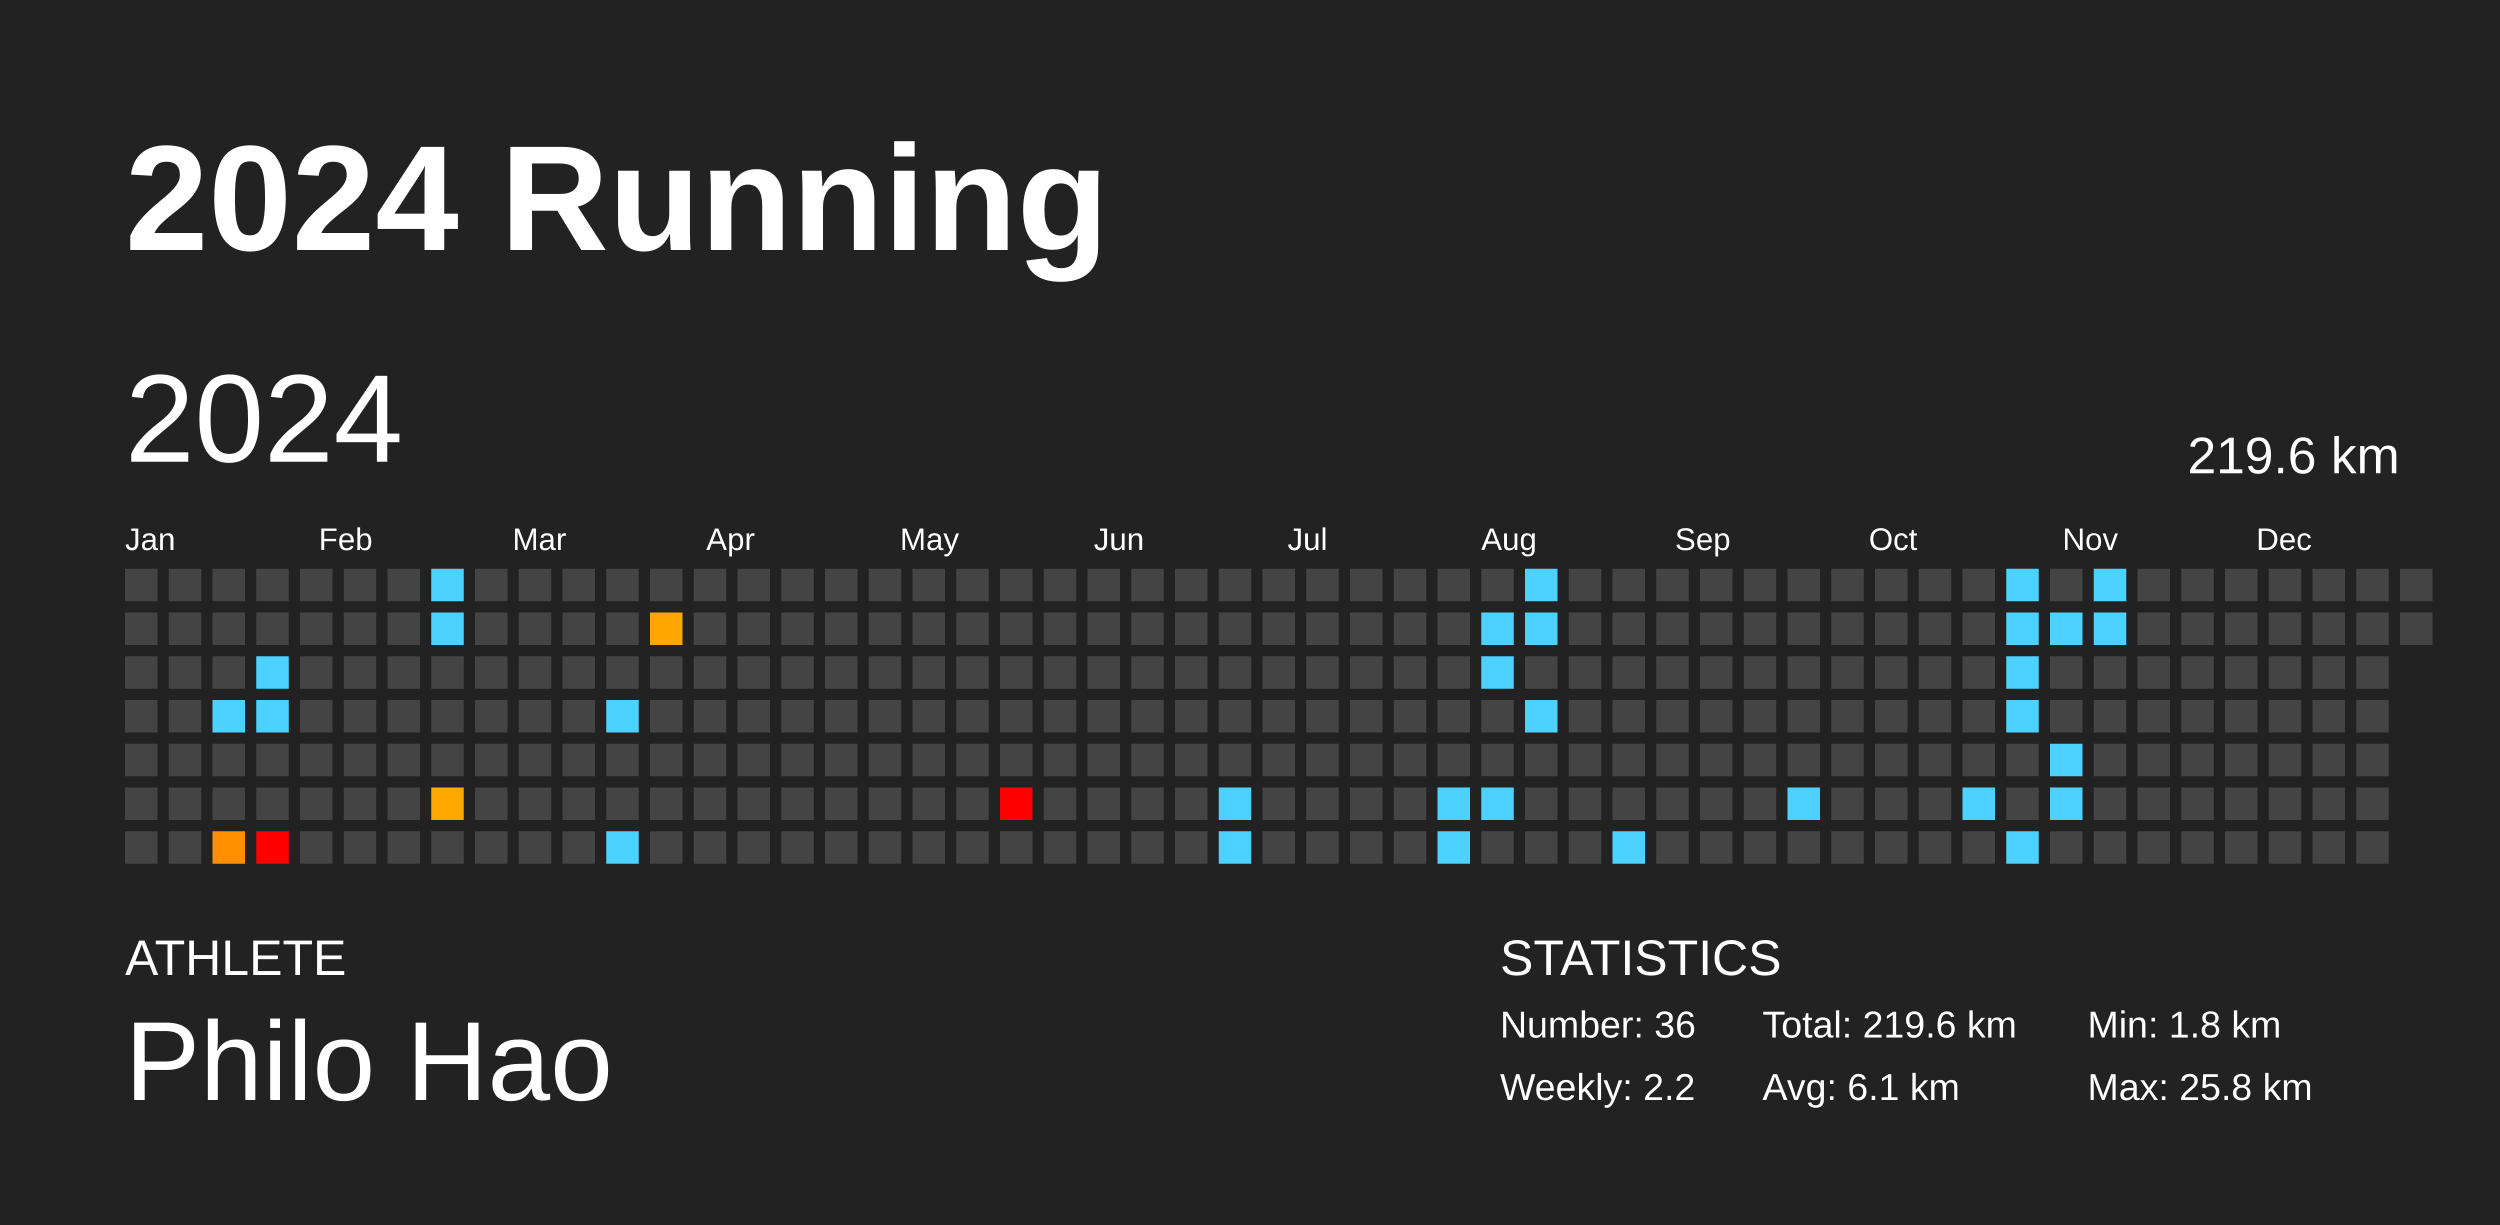
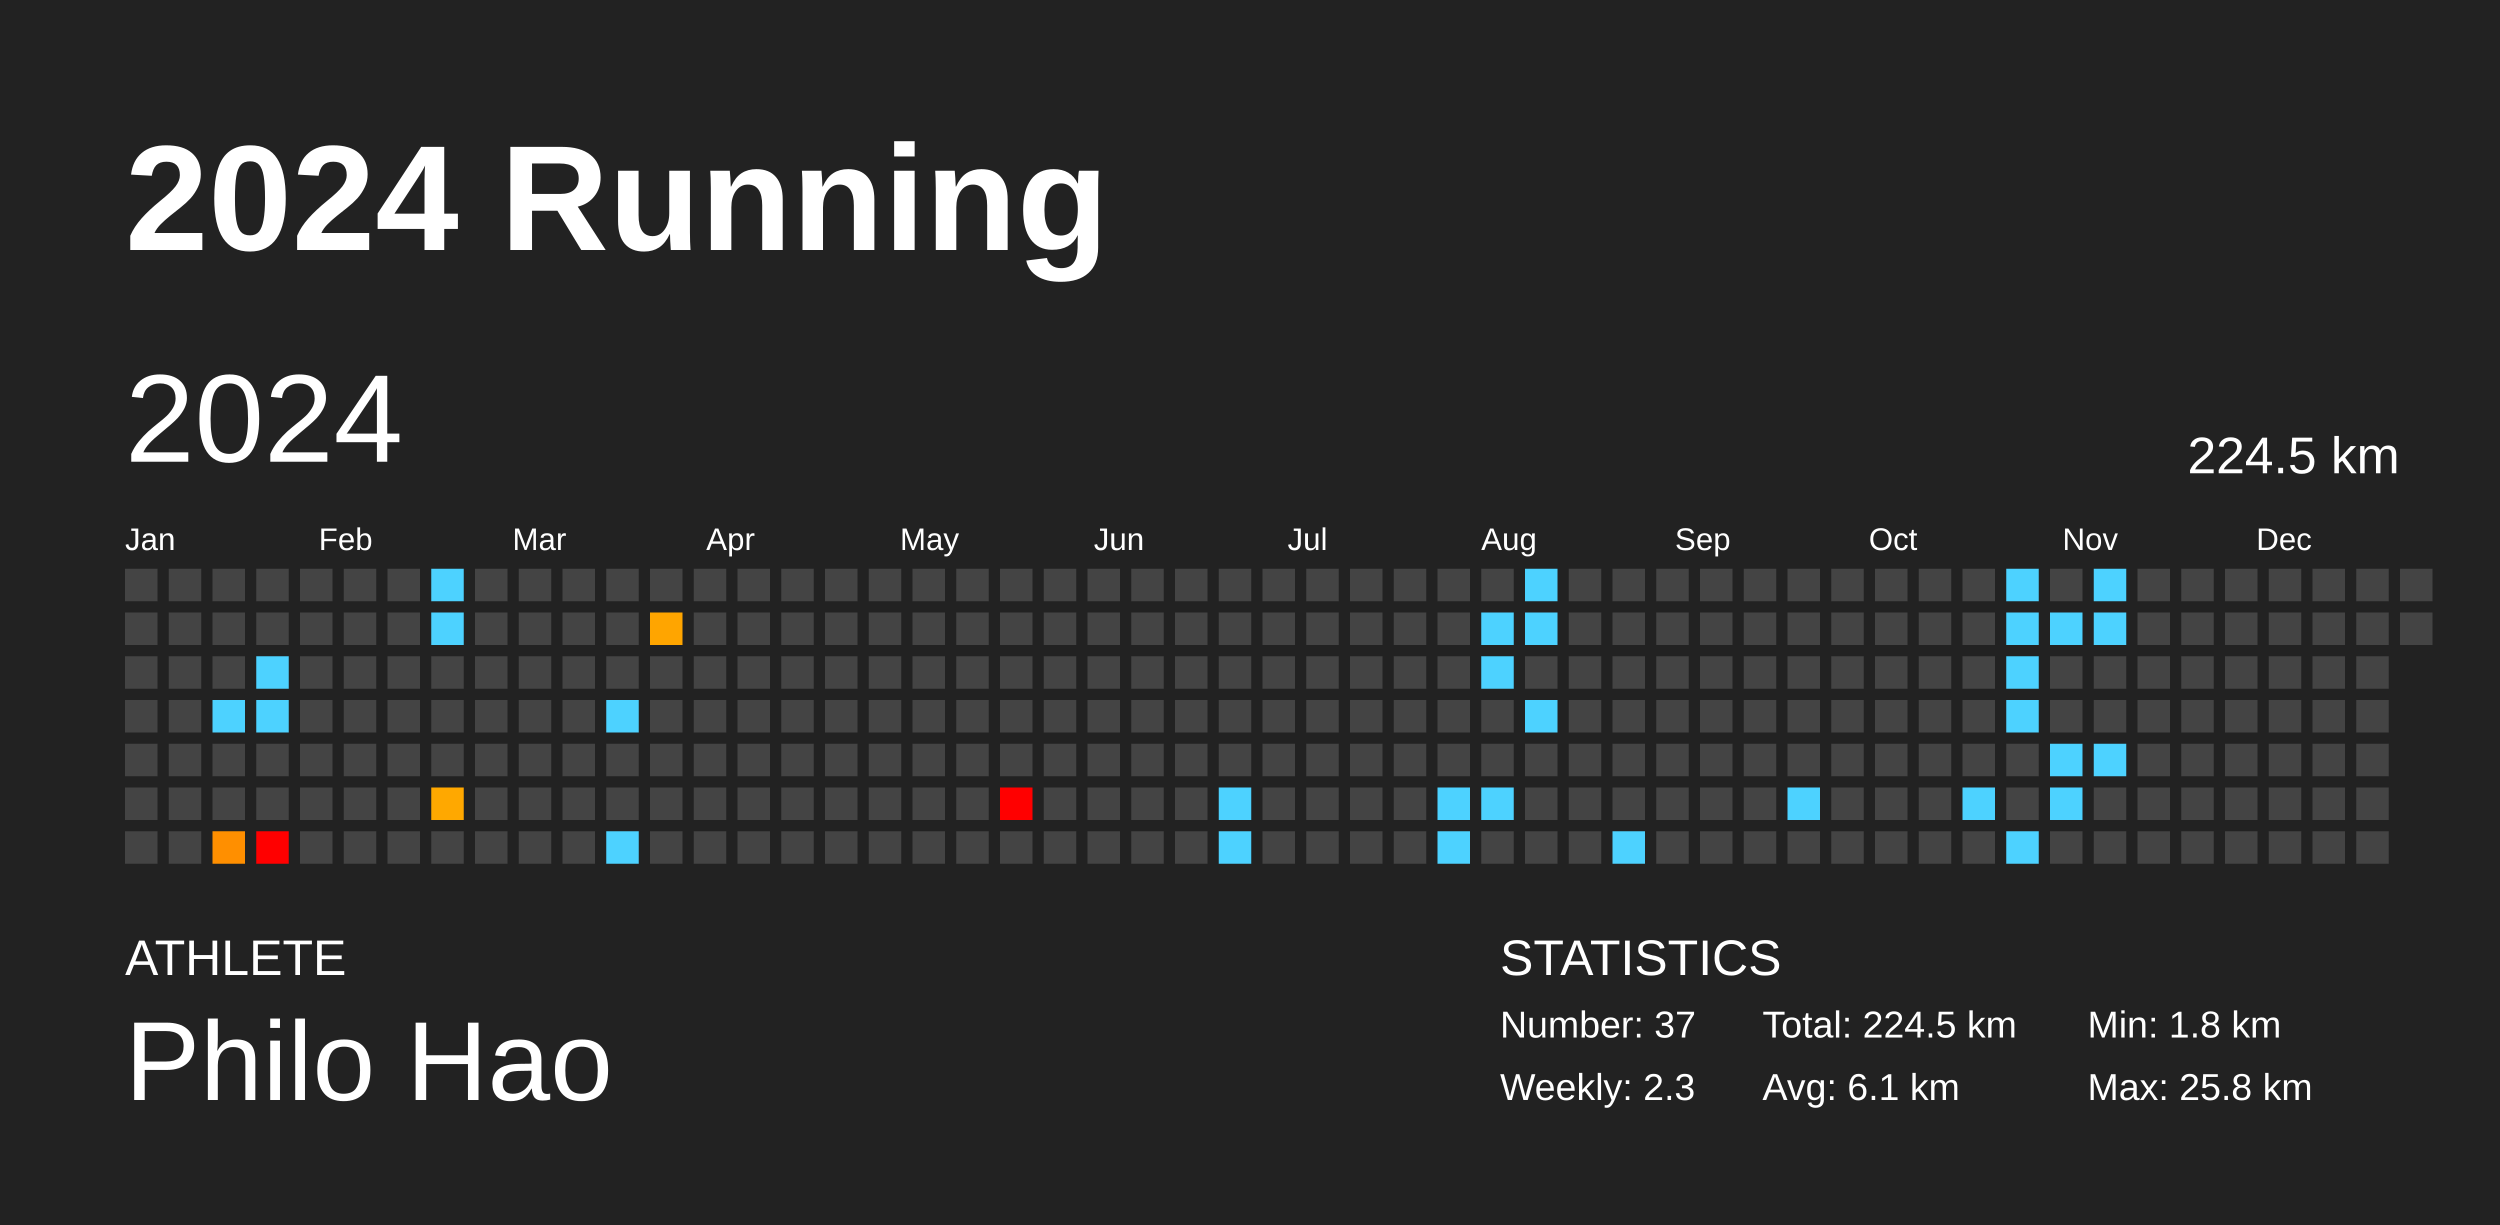
<svg xmlns="http://www.w3.org/2000/svg" baseProfile="full" height="98mm" version="1.1" viewBox="0,0,200,98" width="200mm">
  <defs />
  <rect fill="#222222" height="98" width="200" x="0" y="0" />
  <text fill="#FFFFFF" style="font-size:12px; font-family:Arial; font-weight:bold;" x="10" y="20">2024 Running</text>
  <text fill="#FFFFFF" style="font-size:4px; font-family:Arial" x="10" y="78">ATHLETE</text>
  <text fill="#FFFFFF" style="font-size:9px; font-family:Arial" x="10" y="88">Philo Hao</text>
  <text fill="#FFFFFF" style="font-size:4px; font-family:Arial" x="120" y="78">STATISTICS</text>
-   <text fill="#FFFFFF" style="font-size:3px; font-family:Arial" x="120" y="83">Number: 36</text>
-   <text fill="#FFFFFF" style="font-size:3px; font-family:Arial" x="120" y="88">Weekly: 2.2</text>
-   <text fill="#FFFFFF" style="font-size:3px; font-family:Arial" x="141" y="83">Total: 219.6 km</text>
+   <text fill="#FFFFFF" style="font-size:3px; font-family:Arial" x="120" y="83">Number: 37</text>
+   <text fill="#FFFFFF" style="font-size:3px; font-family:Arial" x="120" y="88">Weekly: 2.3</text>
+   <text fill="#FFFFFF" style="font-size:3px; font-family:Arial" x="141" y="83">Total: 224.5 km</text>
  <text fill="#FFFFFF" style="font-size:3px; font-family:Arial" x="141" y="88">Avg: 6.1 km</text>
  <text fill="#FFFFFF" style="font-size:3px; font-family:Arial" x="167" y="83">Min: 1.8 km</text>
  <text fill="#FFFFFF" style="font-size:3px; font-family:Arial" x="167" y="88">Max: 25.8 km</text>
  <text dominant-baseline="hanging" fill="#FFFFFF" style="font-size:10.0px; font-family:Arial;" x="10" y="30">2024</text>
-   <text dominant-baseline="hanging" fill="#FFFFFF" style="font-size:4.125px; font-family:Arial;" x="175" y="35">219.6 km</text>
+   <text dominant-baseline="hanging" fill="#FFFFFF" style="font-size:4.125px; font-family:Arial;" x="175" y="35">224.5 km</text>
  <text fill="#FFFFFF" style="font-size:2.5px; font-family:Arial" x="10.0" y="44">Jan</text>
  <text fill="#FFFFFF" style="font-size:2.5px; font-family:Arial" x="25.5" y="44">Feb</text>
  <text fill="#FFFFFF" style="font-size:2.5px; font-family:Arial" x="41.0" y="44">Mar</text>
  <text fill="#FFFFFF" style="font-size:2.5px; font-family:Arial" x="56.5" y="44">Apr</text>
  <text fill="#FFFFFF" style="font-size:2.5px; font-family:Arial" x="72.0" y="44">May</text>
  <text fill="#FFFFFF" style="font-size:2.5px; font-family:Arial" x="87.5" y="44">Jun</text>
  <text fill="#FFFFFF" style="font-size:2.5px; font-family:Arial" x="103.0" y="44">Jul</text>
  <text fill="#FFFFFF" style="font-size:2.5px; font-family:Arial" x="118.5" y="44">Aug</text>
  <text fill="#FFFFFF" style="font-size:2.5px; font-family:Arial" x="134.0" y="44">Sep</text>
  <text fill="#FFFFFF" style="font-size:2.5px; font-family:Arial" x="149.5" y="44">Oct</text>
  <text fill="#FFFFFF" style="font-size:2.5px; font-family:Arial" x="165.0" y="44">Nov</text>
  <text fill="#FFFFFF" style="font-size:2.5px; font-family:Arial" x="180.5" y="44">Dec</text>
  <rect fill="#444444" height="2.6" width="2.6" x="10.0" y="45.5" />
  <rect fill="#444444" height="2.6" width="2.6" x="10.0" y="49.0" />
  <rect fill="#444444" height="2.6" width="2.6" x="10.0" y="52.5" />
  <rect fill="#444444" height="2.6" width="2.6" x="10.0" y="56.0" />
  <rect fill="#444444" height="2.6" width="2.6" x="10.0" y="59.5" />
  <rect fill="#444444" height="2.6" width="2.6" x="10.0" y="63.0" />
  <rect fill="#444444" height="2.6" width="2.6" x="10.0" y="66.5" />
  <rect fill="#444444" height="2.6" width="2.6" x="13.5" y="45.5" />
  <rect fill="#444444" height="2.6" width="2.6" x="13.5" y="49.0" />
  <rect fill="#444444" height="2.6" width="2.6" x="13.5" y="52.5" />
  <rect fill="#444444" height="2.6" width="2.6" x="13.5" y="56.0" />
  <rect fill="#444444" height="2.6" width="2.6" x="13.5" y="59.5" />
  <rect fill="#444444" height="2.6" width="2.6" x="13.5" y="63.0" />
  <rect fill="#444444" height="2.6" width="2.6" x="13.5" y="66.5" />
  <rect fill="#444444" height="2.6" width="2.6" x="17.0" y="45.5" />
  <rect fill="#444444" height="2.6" width="2.6" x="17.0" y="49.0" />
  <rect fill="#444444" height="2.6" width="2.6" x="17.0" y="52.5" />
  <rect fill="#4dd2ff" height="2.6" width="2.6" x="17.0" y="56.0" />
  <rect fill="#444444" height="2.6" width="2.6" x="17.0" y="59.5" />
  <rect fill="#444444" height="2.6" width="2.6" x="17.0" y="63.0" />
  <rect fill="#ff8f00" height="2.6" width="2.6" x="17.0" y="66.5" />
  <rect fill="#444444" height="2.6" width="2.6" x="20.5" y="45.5" />
  <rect fill="#444444" height="2.6" width="2.6" x="20.5" y="49.0" />
  <rect fill="#4dd2ff" height="2.6" width="2.6" x="20.5" y="52.5" />
  <rect fill="#4dd2ff" height="2.6" width="2.6" x="20.5" y="56.0" />
  <rect fill="#444444" height="2.6" width="2.6" x="20.5" y="59.5" />
  <rect fill="#444444" height="2.6" width="2.6" x="20.5" y="63.0" />
  <rect fill="red" height="2.6" width="2.6" x="20.5" y="66.5" />
  <rect fill="#444444" height="2.6" width="2.6" x="24.0" y="45.5" />
  <rect fill="#444444" height="2.6" width="2.6" x="24.0" y="49.0" />
  <rect fill="#444444" height="2.6" width="2.6" x="24.0" y="52.5" />
  <rect fill="#444444" height="2.6" width="2.6" x="24.0" y="56.0" />
  <rect fill="#444444" height="2.6" width="2.6" x="24.0" y="59.5" />
  <rect fill="#444444" height="2.6" width="2.6" x="24.0" y="63.0" />
  <rect fill="#444444" height="2.6" width="2.6" x="24.0" y="66.5" />
  <rect fill="#444444" height="2.6" width="2.6" x="27.5" y="45.5" />
  <rect fill="#444444" height="2.6" width="2.6" x="27.5" y="49.0" />
  <rect fill="#444444" height="2.6" width="2.6" x="27.5" y="52.5" />
  <rect fill="#444444" height="2.6" width="2.6" x="27.5" y="56.0" />
  <rect fill="#444444" height="2.6" width="2.6" x="27.5" y="59.5" />
  <rect fill="#444444" height="2.6" width="2.6" x="27.5" y="63.0" />
  <rect fill="#444444" height="2.6" width="2.6" x="27.5" y="66.5" />
  <rect fill="#444444" height="2.6" width="2.6" x="31.0" y="45.5" />
  <rect fill="#444444" height="2.6" width="2.6" x="31.0" y="49.0" />
  <rect fill="#444444" height="2.6" width="2.6" x="31.0" y="52.5" />
  <rect fill="#444444" height="2.6" width="2.6" x="31.0" y="56.0" />
  <rect fill="#444444" height="2.6" width="2.6" x="31.0" y="59.5" />
  <rect fill="#444444" height="2.6" width="2.6" x="31.0" y="63.0" />
  <rect fill="#444444" height="2.6" width="2.6" x="31.0" y="66.5" />
  <rect fill="#4dd2ff" height="2.6" width="2.6" x="34.5" y="45.5" />
  <rect fill="#4dd2ff" height="2.6" width="2.6" x="34.5" y="49.0" />
  <rect fill="#444444" height="2.6" width="2.6" x="34.5" y="52.5" />
  <rect fill="#444444" height="2.6" width="2.6" x="34.5" y="56.0" />
  <rect fill="#444444" height="2.6" width="2.6" x="34.5" y="59.5" />
  <rect fill="#ffa800" height="2.6" width="2.6" x="34.5" y="63.0" />
  <rect fill="#444444" height="2.6" width="2.6" x="34.5" y="66.5" />
  <rect fill="#444444" height="2.6" width="2.6" x="38.0" y="45.5" />
  <rect fill="#444444" height="2.6" width="2.6" x="38.0" y="49.0" />
  <rect fill="#444444" height="2.6" width="2.6" x="38.0" y="52.5" />
  <rect fill="#444444" height="2.6" width="2.6" x="38.0" y="56.0" />
  <rect fill="#444444" height="2.6" width="2.6" x="38.0" y="59.5" />
  <rect fill="#444444" height="2.6" width="2.6" x="38.0" y="63.0" />
  <rect fill="#444444" height="2.6" width="2.6" x="38.0" y="66.5" />
  <rect fill="#444444" height="2.6" width="2.6" x="41.5" y="45.5" />
  <rect fill="#444444" height="2.6" width="2.6" x="41.5" y="49.0" />
  <rect fill="#444444" height="2.6" width="2.6" x="41.5" y="52.5" />
  <rect fill="#444444" height="2.6" width="2.6" x="41.5" y="56.0" />
  <rect fill="#444444" height="2.6" width="2.6" x="41.5" y="59.5" />
  <rect fill="#444444" height="2.6" width="2.6" x="41.5" y="63.0" />
  <rect fill="#444444" height="2.6" width="2.6" x="41.5" y="66.5" />
  <rect fill="#444444" height="2.6" width="2.6" x="45.0" y="45.5" />
  <rect fill="#444444" height="2.6" width="2.6" x="45.0" y="49.0" />
  <rect fill="#444444" height="2.6" width="2.6" x="45.0" y="52.5" />
  <rect fill="#444444" height="2.6" width="2.6" x="45.0" y="56.0" />
  <rect fill="#444444" height="2.6" width="2.6" x="45.0" y="59.5" />
  <rect fill="#444444" height="2.6" width="2.6" x="45.0" y="63.0" />
  <rect fill="#444444" height="2.6" width="2.6" x="45.0" y="66.5" />
  <rect fill="#444444" height="2.6" width="2.6" x="48.5" y="45.5" />
  <rect fill="#444444" height="2.6" width="2.6" x="48.5" y="49.0" />
  <rect fill="#444444" height="2.6" width="2.6" x="48.5" y="52.5" />
  <rect fill="#4dd2ff" height="2.6" width="2.6" x="48.5" y="56.0" />
  <rect fill="#444444" height="2.6" width="2.6" x="48.5" y="59.5" />
  <rect fill="#444444" height="2.6" width="2.6" x="48.5" y="63.0" />
  <rect fill="#4dd2ff" height="2.6" width="2.6" x="48.5" y="66.5" />
  <rect fill="#444444" height="2.6" width="2.6" x="52.0" y="45.5" />
  <rect fill="#ffa500" height="2.6" width="2.6" x="52.0" y="49.0" />
  <rect fill="#444444" height="2.6" width="2.6" x="52.0" y="52.5" />
  <rect fill="#444444" height="2.6" width="2.6" x="52.0" y="56.0" />
  <rect fill="#444444" height="2.6" width="2.6" x="52.0" y="59.5" />
  <rect fill="#444444" height="2.6" width="2.6" x="52.0" y="63.0" />
  <rect fill="#444444" height="2.6" width="2.6" x="52.0" y="66.5" />
  <rect fill="#444444" height="2.6" width="2.6" x="55.5" y="45.5" />
  <rect fill="#444444" height="2.6" width="2.6" x="55.5" y="49.0" />
  <rect fill="#444444" height="2.6" width="2.6" x="55.5" y="52.5" />
  <rect fill="#444444" height="2.6" width="2.6" x="55.5" y="56.0" />
  <rect fill="#444444" height="2.6" width="2.6" x="55.5" y="59.5" />
  <rect fill="#444444" height="2.6" width="2.6" x="55.5" y="63.0" />
  <rect fill="#444444" height="2.6" width="2.6" x="55.5" y="66.5" />
  <rect fill="#444444" height="2.6" width="2.6" x="59.0" y="45.5" />
  <rect fill="#444444" height="2.6" width="2.6" x="59.0" y="49.0" />
  <rect fill="#444444" height="2.6" width="2.6" x="59.0" y="52.5" />
  <rect fill="#444444" height="2.6" width="2.6" x="59.0" y="56.0" />
  <rect fill="#444444" height="2.6" width="2.6" x="59.0" y="59.5" />
  <rect fill="#444444" height="2.6" width="2.6" x="59.0" y="63.0" />
  <rect fill="#444444" height="2.6" width="2.6" x="59.0" y="66.5" />
  <rect fill="#444444" height="2.6" width="2.6" x="62.5" y="45.5" />
  <rect fill="#444444" height="2.6" width="2.6" x="62.5" y="49.0" />
  <rect fill="#444444" height="2.6" width="2.6" x="62.5" y="52.5" />
  <rect fill="#444444" height="2.6" width="2.6" x="62.5" y="56.0" />
  <rect fill="#444444" height="2.6" width="2.6" x="62.5" y="59.5" />
  <rect fill="#444444" height="2.6" width="2.6" x="62.5" y="63.0" />
  <rect fill="#444444" height="2.6" width="2.6" x="62.5" y="66.5" />
  <rect fill="#444444" height="2.6" width="2.6" x="66.0" y="45.5" />
  <rect fill="#444444" height="2.6" width="2.6" x="66.0" y="49.0" />
  <rect fill="#444444" height="2.6" width="2.6" x="66.0" y="52.5" />
  <rect fill="#444444" height="2.6" width="2.6" x="66.0" y="56.0" />
  <rect fill="#444444" height="2.6" width="2.6" x="66.0" y="59.5" />
  <rect fill="#444444" height="2.6" width="2.6" x="66.0" y="63.0" />
  <rect fill="#444444" height="2.6" width="2.6" x="66.0" y="66.5" />
  <rect fill="#444444" height="2.6" width="2.6" x="69.5" y="45.5" />
  <rect fill="#444444" height="2.6" width="2.6" x="69.5" y="49.0" />
  <rect fill="#444444" height="2.6" width="2.6" x="69.5" y="52.5" />
  <rect fill="#444444" height="2.6" width="2.6" x="69.5" y="56.0" />
  <rect fill="#444444" height="2.6" width="2.6" x="69.5" y="59.5" />
  <rect fill="#444444" height="2.6" width="2.6" x="69.5" y="63.0" />
  <rect fill="#444444" height="2.6" width="2.6" x="69.5" y="66.5" />
  <rect fill="#444444" height="2.6" width="2.6" x="73.0" y="45.5" />
  <rect fill="#444444" height="2.6" width="2.6" x="73.0" y="49.0" />
  <rect fill="#444444" height="2.6" width="2.6" x="73.0" y="52.5" />
  <rect fill="#444444" height="2.6" width="2.6" x="73.0" y="56.0" />
  <rect fill="#444444" height="2.6" width="2.6" x="73.0" y="59.5" />
  <rect fill="#444444" height="2.6" width="2.6" x="73.0" y="63.0" />
  <rect fill="#444444" height="2.6" width="2.6" x="73.0" y="66.5" />
  <rect fill="#444444" height="2.6" width="2.6" x="76.5" y="45.5" />
  <rect fill="#444444" height="2.6" width="2.6" x="76.5" y="49.0" />
  <rect fill="#444444" height="2.6" width="2.6" x="76.5" y="52.5" />
  <rect fill="#444444" height="2.6" width="2.6" x="76.5" y="56.0" />
  <rect fill="#444444" height="2.6" width="2.6" x="76.5" y="59.5" />
  <rect fill="#444444" height="2.6" width="2.6" x="76.5" y="63.0" />
  <rect fill="#444444" height="2.6" width="2.6" x="76.5" y="66.5" />
  <rect fill="#444444" height="2.6" width="2.6" x="80.0" y="45.5" />
  <rect fill="#444444" height="2.6" width="2.6" x="80.0" y="49.0" />
  <rect fill="#444444" height="2.6" width="2.6" x="80.0" y="52.5" />
  <rect fill="#444444" height="2.6" width="2.6" x="80.0" y="56.0" />
  <rect fill="#444444" height="2.6" width="2.6" x="80.0" y="59.5" />
  <rect fill="red" height="2.6" width="2.6" x="80.0" y="63.0" />
  <rect fill="#444444" height="2.6" width="2.6" x="80.0" y="66.5" />
  <rect fill="#444444" height="2.6" width="2.6" x="83.5" y="45.5" />
  <rect fill="#444444" height="2.6" width="2.6" x="83.5" y="49.0" />
  <rect fill="#444444" height="2.6" width="2.6" x="83.5" y="52.5" />
  <rect fill="#444444" height="2.6" width="2.6" x="83.5" y="56.0" />
  <rect fill="#444444" height="2.6" width="2.6" x="83.5" y="59.5" />
  <rect fill="#444444" height="2.6" width="2.6" x="83.5" y="63.0" />
  <rect fill="#444444" height="2.6" width="2.6" x="83.5" y="66.5" />
  <rect fill="#444444" height="2.6" width="2.6" x="87.0" y="45.5" />
  <rect fill="#444444" height="2.6" width="2.6" x="87.0" y="49.0" />
  <rect fill="#444444" height="2.6" width="2.6" x="87.0" y="52.5" />
  <rect fill="#444444" height="2.6" width="2.6" x="87.0" y="56.0" />
  <rect fill="#444444" height="2.6" width="2.6" x="87.0" y="59.5" />
  <rect fill="#444444" height="2.6" width="2.6" x="87.0" y="63.0" />
  <rect fill="#444444" height="2.6" width="2.6" x="87.0" y="66.5" />
  <rect fill="#444444" height="2.6" width="2.6" x="90.5" y="45.5" />
  <rect fill="#444444" height="2.6" width="2.6" x="90.5" y="49.0" />
  <rect fill="#444444" height="2.6" width="2.6" x="90.5" y="52.5" />
  <rect fill="#444444" height="2.6" width="2.6" x="90.5" y="56.0" />
  <rect fill="#444444" height="2.6" width="2.6" x="90.5" y="59.5" />
  <rect fill="#444444" height="2.6" width="2.6" x="90.5" y="63.0" />
  <rect fill="#444444" height="2.6" width="2.6" x="90.5" y="66.5" />
  <rect fill="#444444" height="2.6" width="2.6" x="94.0" y="45.5" />
  <rect fill="#444444" height="2.6" width="2.6" x="94.0" y="49.0" />
  <rect fill="#444444" height="2.6" width="2.6" x="94.0" y="52.5" />
  <rect fill="#444444" height="2.6" width="2.6" x="94.0" y="56.0" />
  <rect fill="#444444" height="2.6" width="2.6" x="94.0" y="59.5" />
  <rect fill="#444444" height="2.6" width="2.6" x="94.0" y="63.0" />
  <rect fill="#444444" height="2.6" width="2.6" x="94.0" y="66.5" />
  <rect fill="#444444" height="2.6" width="2.6" x="97.5" y="45.5" />
  <rect fill="#444444" height="2.6" width="2.6" x="97.5" y="49.0" />
  <rect fill="#444444" height="2.6" width="2.6" x="97.5" y="52.5" />
  <rect fill="#444444" height="2.6" width="2.6" x="97.5" y="56.0" />
  <rect fill="#444444" height="2.6" width="2.6" x="97.5" y="59.5" />
  <rect fill="#4dd2ff" height="2.6" width="2.6" x="97.5" y="63.0" />
  <rect fill="#4dd2ff" height="2.6" width="2.6" x="97.5" y="66.5" />
  <rect fill="#444444" height="2.6" width="2.6" x="101.0" y="45.5" />
  <rect fill="#444444" height="2.6" width="2.6" x="101.0" y="49.0" />
  <rect fill="#444444" height="2.6" width="2.6" x="101.0" y="52.5" />
  <rect fill="#444444" height="2.6" width="2.6" x="101.0" y="56.0" />
  <rect fill="#444444" height="2.6" width="2.6" x="101.0" y="59.5" />
  <rect fill="#444444" height="2.6" width="2.6" x="101.0" y="63.0" />
  <rect fill="#444444" height="2.6" width="2.6" x="101.0" y="66.5" />
  <rect fill="#444444" height="2.6" width="2.6" x="104.5" y="45.5" />
  <rect fill="#444444" height="2.6" width="2.6" x="104.5" y="49.0" />
  <rect fill="#444444" height="2.6" width="2.6" x="104.5" y="52.5" />
  <rect fill="#444444" height="2.6" width="2.6" x="104.5" y="56.0" />
  <rect fill="#444444" height="2.6" width="2.6" x="104.5" y="59.5" />
  <rect fill="#444444" height="2.6" width="2.6" x="104.5" y="63.0" />
  <rect fill="#444444" height="2.6" width="2.6" x="104.5" y="66.5" />
  <rect fill="#444444" height="2.6" width="2.6" x="108.0" y="45.5" />
  <rect fill="#444444" height="2.6" width="2.6" x="108.0" y="49.0" />
  <rect fill="#444444" height="2.6" width="2.6" x="108.0" y="52.5" />
  <rect fill="#444444" height="2.6" width="2.6" x="108.0" y="56.0" />
  <rect fill="#444444" height="2.6" width="2.6" x="108.0" y="59.5" />
  <rect fill="#444444" height="2.6" width="2.6" x="108.0" y="63.0" />
  <rect fill="#444444" height="2.6" width="2.6" x="108.0" y="66.5" />
  <rect fill="#444444" height="2.6" width="2.6" x="111.5" y="45.5" />
  <rect fill="#444444" height="2.6" width="2.6" x="111.5" y="49.0" />
  <rect fill="#444444" height="2.6" width="2.6" x="111.5" y="52.5" />
  <rect fill="#444444" height="2.6" width="2.6" x="111.5" y="56.0" />
  <rect fill="#444444" height="2.6" width="2.6" x="111.5" y="59.5" />
  <rect fill="#444444" height="2.6" width="2.6" x="111.5" y="63.0" />
  <rect fill="#444444" height="2.6" width="2.6" x="111.5" y="66.5" />
  <rect fill="#444444" height="2.6" width="2.6" x="115.0" y="45.5" />
  <rect fill="#444444" height="2.6" width="2.6" x="115.0" y="49.0" />
  <rect fill="#444444" height="2.6" width="2.6" x="115.0" y="52.5" />
  <rect fill="#444444" height="2.6" width="2.6" x="115.0" y="56.0" />
  <rect fill="#444444" height="2.6" width="2.6" x="115.0" y="59.5" />
  <rect fill="#4dd2ff" height="2.6" width="2.6" x="115.0" y="63.0" />
  <rect fill="#4dd2ff" height="2.6" width="2.6" x="115.0" y="66.5" />
  <rect fill="#444444" height="2.6" width="2.6" x="118.5" y="45.5" />
  <rect fill="#4dd2ff" height="2.6" width="2.6" x="118.5" y="49.0" />
  <rect fill="#4dd2ff" height="2.6" width="2.6" x="118.5" y="52.5" />
  <rect fill="#444444" height="2.6" width="2.6" x="118.5" y="56.0" />
  <rect fill="#444444" height="2.6" width="2.6" x="118.5" y="59.5" />
  <rect fill="#4dd2ff" height="2.6" width="2.6" x="118.5" y="63.0" />
  <rect fill="#444444" height="2.6" width="2.6" x="118.5" y="66.5" />
  <rect fill="#4dd2ff" height="2.6" width="2.6" x="122.0" y="45.5" />
  <rect fill="#4dd2ff" height="2.6" width="2.6" x="122.0" y="49.0" />
  <rect fill="#444444" height="2.6" width="2.6" x="122.0" y="52.5" />
  <rect fill="#4dd2ff" height="2.6" width="2.6" x="122.0" y="56.0" />
  <rect fill="#444444" height="2.6" width="2.6" x="122.0" y="59.5" />
  <rect fill="#444444" height="2.6" width="2.6" x="122.0" y="63.0" />
  <rect fill="#444444" height="2.6" width="2.6" x="122.0" y="66.5" />
  <rect fill="#444444" height="2.6" width="2.6" x="125.5" y="45.5" />
  <rect fill="#444444" height="2.6" width="2.6" x="125.5" y="49.0" />
  <rect fill="#444444" height="2.6" width="2.6" x="125.5" y="52.5" />
  <rect fill="#444444" height="2.6" width="2.6" x="125.5" y="56.0" />
  <rect fill="#444444" height="2.6" width="2.6" x="125.5" y="59.5" />
  <rect fill="#444444" height="2.6" width="2.6" x="125.5" y="63.0" />
  <rect fill="#444444" height="2.6" width="2.6" x="125.5" y="66.5" />
  <rect fill="#444444" height="2.6" width="2.6" x="129.0" y="45.5" />
  <rect fill="#444444" height="2.6" width="2.6" x="129.0" y="49.0" />
  <rect fill="#444444" height="2.6" width="2.6" x="129.0" y="52.5" />
  <rect fill="#444444" height="2.6" width="2.6" x="129.0" y="56.0" />
  <rect fill="#444444" height="2.6" width="2.6" x="129.0" y="59.5" />
  <rect fill="#444444" height="2.6" width="2.6" x="129.0" y="63.0" />
  <rect fill="#4dd2ff" height="2.6" width="2.6" x="129.0" y="66.5" />
  <rect fill="#444444" height="2.6" width="2.6" x="132.5" y="45.5" />
  <rect fill="#444444" height="2.6" width="2.6" x="132.5" y="49.0" />
  <rect fill="#444444" height="2.6" width="2.6" x="132.5" y="52.5" />
  <rect fill="#444444" height="2.6" width="2.6" x="132.5" y="56.0" />
  <rect fill="#444444" height="2.6" width="2.6" x="132.5" y="59.5" />
  <rect fill="#444444" height="2.6" width="2.6" x="132.5" y="63.0" />
  <rect fill="#444444" height="2.6" width="2.6" x="132.5" y="66.5" />
  <rect fill="#444444" height="2.6" width="2.6" x="136.0" y="45.5" />
  <rect fill="#444444" height="2.6" width="2.6" x="136.0" y="49.0" />
  <rect fill="#444444" height="2.6" width="2.6" x="136.0" y="52.5" />
  <rect fill="#444444" height="2.6" width="2.6" x="136.0" y="56.0" />
  <rect fill="#444444" height="2.6" width="2.6" x="136.0" y="59.5" />
  <rect fill="#444444" height="2.6" width="2.6" x="136.0" y="63.0" />
  <rect fill="#444444" height="2.6" width="2.6" x="136.0" y="66.5" />
  <rect fill="#444444" height="2.6" width="2.6" x="139.5" y="45.5" />
  <rect fill="#444444" height="2.6" width="2.6" x="139.5" y="49.0" />
  <rect fill="#444444" height="2.6" width="2.6" x="139.5" y="52.5" />
  <rect fill="#444444" height="2.6" width="2.6" x="139.5" y="56.0" />
  <rect fill="#444444" height="2.6" width="2.6" x="139.5" y="59.5" />
  <rect fill="#444444" height="2.6" width="2.6" x="139.5" y="63.0" />
  <rect fill="#444444" height="2.6" width="2.6" x="139.5" y="66.5" />
  <rect fill="#444444" height="2.6" width="2.6" x="143.0" y="45.5" />
  <rect fill="#444444" height="2.6" width="2.6" x="143.0" y="49.0" />
  <rect fill="#444444" height="2.6" width="2.6" x="143.0" y="52.5" />
  <rect fill="#444444" height="2.6" width="2.6" x="143.0" y="56.0" />
  <rect fill="#444444" height="2.6" width="2.6" x="143.0" y="59.5" />
  <rect fill="#4dd2ff" height="2.6" width="2.6" x="143.0" y="63.0" />
  <rect fill="#444444" height="2.6" width="2.6" x="143.0" y="66.5" />
  <rect fill="#444444" height="2.6" width="2.6" x="146.5" y="45.5" />
  <rect fill="#444444" height="2.6" width="2.6" x="146.5" y="49.0" />
  <rect fill="#444444" height="2.6" width="2.6" x="146.5" y="52.5" />
  <rect fill="#444444" height="2.6" width="2.6" x="146.5" y="56.0" />
  <rect fill="#444444" height="2.6" width="2.6" x="146.5" y="59.5" />
  <rect fill="#444444" height="2.6" width="2.6" x="146.5" y="63.0" />
  <rect fill="#444444" height="2.6" width="2.6" x="146.5" y="66.5" />
  <rect fill="#444444" height="2.6" width="2.6" x="150.0" y="45.5" />
  <rect fill="#444444" height="2.6" width="2.6" x="150.0" y="49.0" />
  <rect fill="#444444" height="2.6" width="2.6" x="150.0" y="52.5" />
  <rect fill="#444444" height="2.6" width="2.6" x="150.0" y="56.0" />
  <rect fill="#444444" height="2.6" width="2.6" x="150.0" y="59.5" />
  <rect fill="#444444" height="2.6" width="2.6" x="150.0" y="63.0" />
  <rect fill="#444444" height="2.6" width="2.6" x="150.0" y="66.5" />
  <rect fill="#444444" height="2.6" width="2.6" x="153.5" y="45.5" />
  <rect fill="#444444" height="2.6" width="2.6" x="153.5" y="49.0" />
  <rect fill="#444444" height="2.6" width="2.6" x="153.5" y="52.5" />
  <rect fill="#444444" height="2.6" width="2.6" x="153.5" y="56.0" />
  <rect fill="#444444" height="2.6" width="2.6" x="153.5" y="59.5" />
  <rect fill="#444444" height="2.6" width="2.6" x="153.5" y="63.0" />
  <rect fill="#444444" height="2.6" width="2.6" x="153.5" y="66.5" />
  <rect fill="#444444" height="2.6" width="2.6" x="157.0" y="45.5" />
  <rect fill="#444444" height="2.6" width="2.6" x="157.0" y="49.0" />
  <rect fill="#444444" height="2.6" width="2.6" x="157.0" y="52.5" />
  <rect fill="#444444" height="2.6" width="2.6" x="157.0" y="56.0" />
  <rect fill="#444444" height="2.6" width="2.6" x="157.0" y="59.5" />
  <rect fill="#4dd2ff" height="2.6" width="2.6" x="157.0" y="63.0" />
  <rect fill="#444444" height="2.6" width="2.6" x="157.0" y="66.5" />
  <rect fill="#4dd2ff" height="2.6" width="2.6" x="160.5" y="45.5" />
  <rect fill="#4dd2ff" height="2.6" width="2.6" x="160.5" y="49.0" />
  <rect fill="#4dd2ff" height="2.6" width="2.6" x="160.5" y="52.5" />
  <rect fill="#4dd2ff" height="2.6" width="2.6" x="160.5" y="56.0" />
  <rect fill="#444444" height="2.6" width="2.6" x="160.5" y="59.5" />
  <rect fill="#444444" height="2.6" width="2.6" x="160.5" y="63.0" />
  <rect fill="#4dd2ff" height="2.6" width="2.6" x="160.5" y="66.5" />
  <rect fill="#444444" height="2.6" width="2.6" x="164.0" y="45.5" />
  <rect fill="#4dd2ff" height="2.6" width="2.6" x="164.0" y="49.0" />
  <rect fill="#444444" height="2.6" width="2.6" x="164.0" y="52.5" />
  <rect fill="#444444" height="2.6" width="2.6" x="164.0" y="56.0" />
  <rect fill="#4dd2ff" height="2.6" width="2.6" x="164.0" y="59.5" />
  <rect fill="#4dd2ff" height="2.6" width="2.6" x="164.0" y="63.0" />
  <rect fill="#444444" height="2.6" width="2.6" x="164.0" y="66.5" />
  <rect fill="#4dd2ff" height="2.6" width="2.6" x="167.5" y="45.5" />
  <rect fill="#4dd2ff" height="2.6" width="2.6" x="167.5" y="49.0" />
  <rect fill="#444444" height="2.6" width="2.6" x="167.5" y="52.5" />
  <rect fill="#444444" height="2.6" width="2.6" x="167.5" y="56.0" />
-   <rect fill="#444444" height="2.6" width="2.6" x="167.5" y="59.5" />
+   <rect fill="#4dd2ff" height="2.6" width="2.6" x="167.5" y="59.5" />
  <rect fill="#444444" height="2.6" width="2.6" x="167.5" y="63.0" />
  <rect fill="#444444" height="2.6" width="2.6" x="167.5" y="66.5" />
  <rect fill="#444444" height="2.6" width="2.6" x="171.0" y="45.5" />
  <rect fill="#444444" height="2.6" width="2.6" x="171.0" y="49.0" />
  <rect fill="#444444" height="2.6" width="2.6" x="171.0" y="52.5" />
  <rect fill="#444444" height="2.6" width="2.6" x="171.0" y="56.0" />
  <rect fill="#444444" height="2.6" width="2.6" x="171.0" y="59.5" />
  <rect fill="#444444" height="2.6" width="2.6" x="171.0" y="63.0" />
  <rect fill="#444444" height="2.6" width="2.6" x="171.0" y="66.5" />
  <rect fill="#444444" height="2.6" width="2.6" x="174.5" y="45.5" />
  <rect fill="#444444" height="2.6" width="2.6" x="174.5" y="49.0" />
  <rect fill="#444444" height="2.6" width="2.6" x="174.5" y="52.5" />
  <rect fill="#444444" height="2.6" width="2.6" x="174.5" y="56.0" />
  <rect fill="#444444" height="2.6" width="2.6" x="174.5" y="59.5" />
  <rect fill="#444444" height="2.6" width="2.6" x="174.5" y="63.0" />
  <rect fill="#444444" height="2.6" width="2.6" x="174.5" y="66.5" />
  <rect fill="#444444" height="2.6" width="2.6" x="178.0" y="45.5" />
  <rect fill="#444444" height="2.6" width="2.6" x="178.0" y="49.0" />
  <rect fill="#444444" height="2.6" width="2.6" x="178.0" y="52.5" />
  <rect fill="#444444" height="2.6" width="2.6" x="178.0" y="56.0" />
  <rect fill="#444444" height="2.6" width="2.6" x="178.0" y="59.5" />
  <rect fill="#444444" height="2.6" width="2.6" x="178.0" y="63.0" />
  <rect fill="#444444" height="2.6" width="2.6" x="178.0" y="66.5" />
  <rect fill="#444444" height="2.6" width="2.6" x="181.5" y="45.5" />
  <rect fill="#444444" height="2.6" width="2.6" x="181.5" y="49.0" />
  <rect fill="#444444" height="2.6" width="2.6" x="181.5" y="52.5" />
  <rect fill="#444444" height="2.6" width="2.6" x="181.5" y="56.0" />
  <rect fill="#444444" height="2.6" width="2.6" x="181.5" y="59.5" />
  <rect fill="#444444" height="2.6" width="2.6" x="181.5" y="63.0" />
  <rect fill="#444444" height="2.6" width="2.6" x="181.5" y="66.5" />
  <rect fill="#444444" height="2.6" width="2.6" x="185.0" y="45.5" />
  <rect fill="#444444" height="2.6" width="2.6" x="185.0" y="49.0" />
  <rect fill="#444444" height="2.6" width="2.6" x="185.0" y="52.5" />
  <rect fill="#444444" height="2.6" width="2.6" x="185.0" y="56.0" />
  <rect fill="#444444" height="2.6" width="2.6" x="185.0" y="59.5" />
  <rect fill="#444444" height="2.6" width="2.6" x="185.0" y="63.0" />
  <rect fill="#444444" height="2.6" width="2.6" x="185.0" y="66.5" />
  <rect fill="#444444" height="2.6" width="2.6" x="188.5" y="45.5" />
  <rect fill="#444444" height="2.6" width="2.6" x="188.5" y="49.0" />
  <rect fill="#444444" height="2.6" width="2.6" x="188.5" y="52.5" />
  <rect fill="#444444" height="2.6" width="2.6" x="188.5" y="56.0" />
  <rect fill="#444444" height="2.6" width="2.6" x="188.5" y="59.5" />
  <rect fill="#444444" height="2.6" width="2.6" x="188.5" y="63.0" />
  <rect fill="#444444" height="2.6" width="2.6" x="188.5" y="66.5" />
  <rect fill="#444444" height="2.6" width="2.6" x="192.0" y="45.5" />
  <rect fill="#444444" height="2.6" width="2.6" x="192.0" y="49.0" />
</svg>
